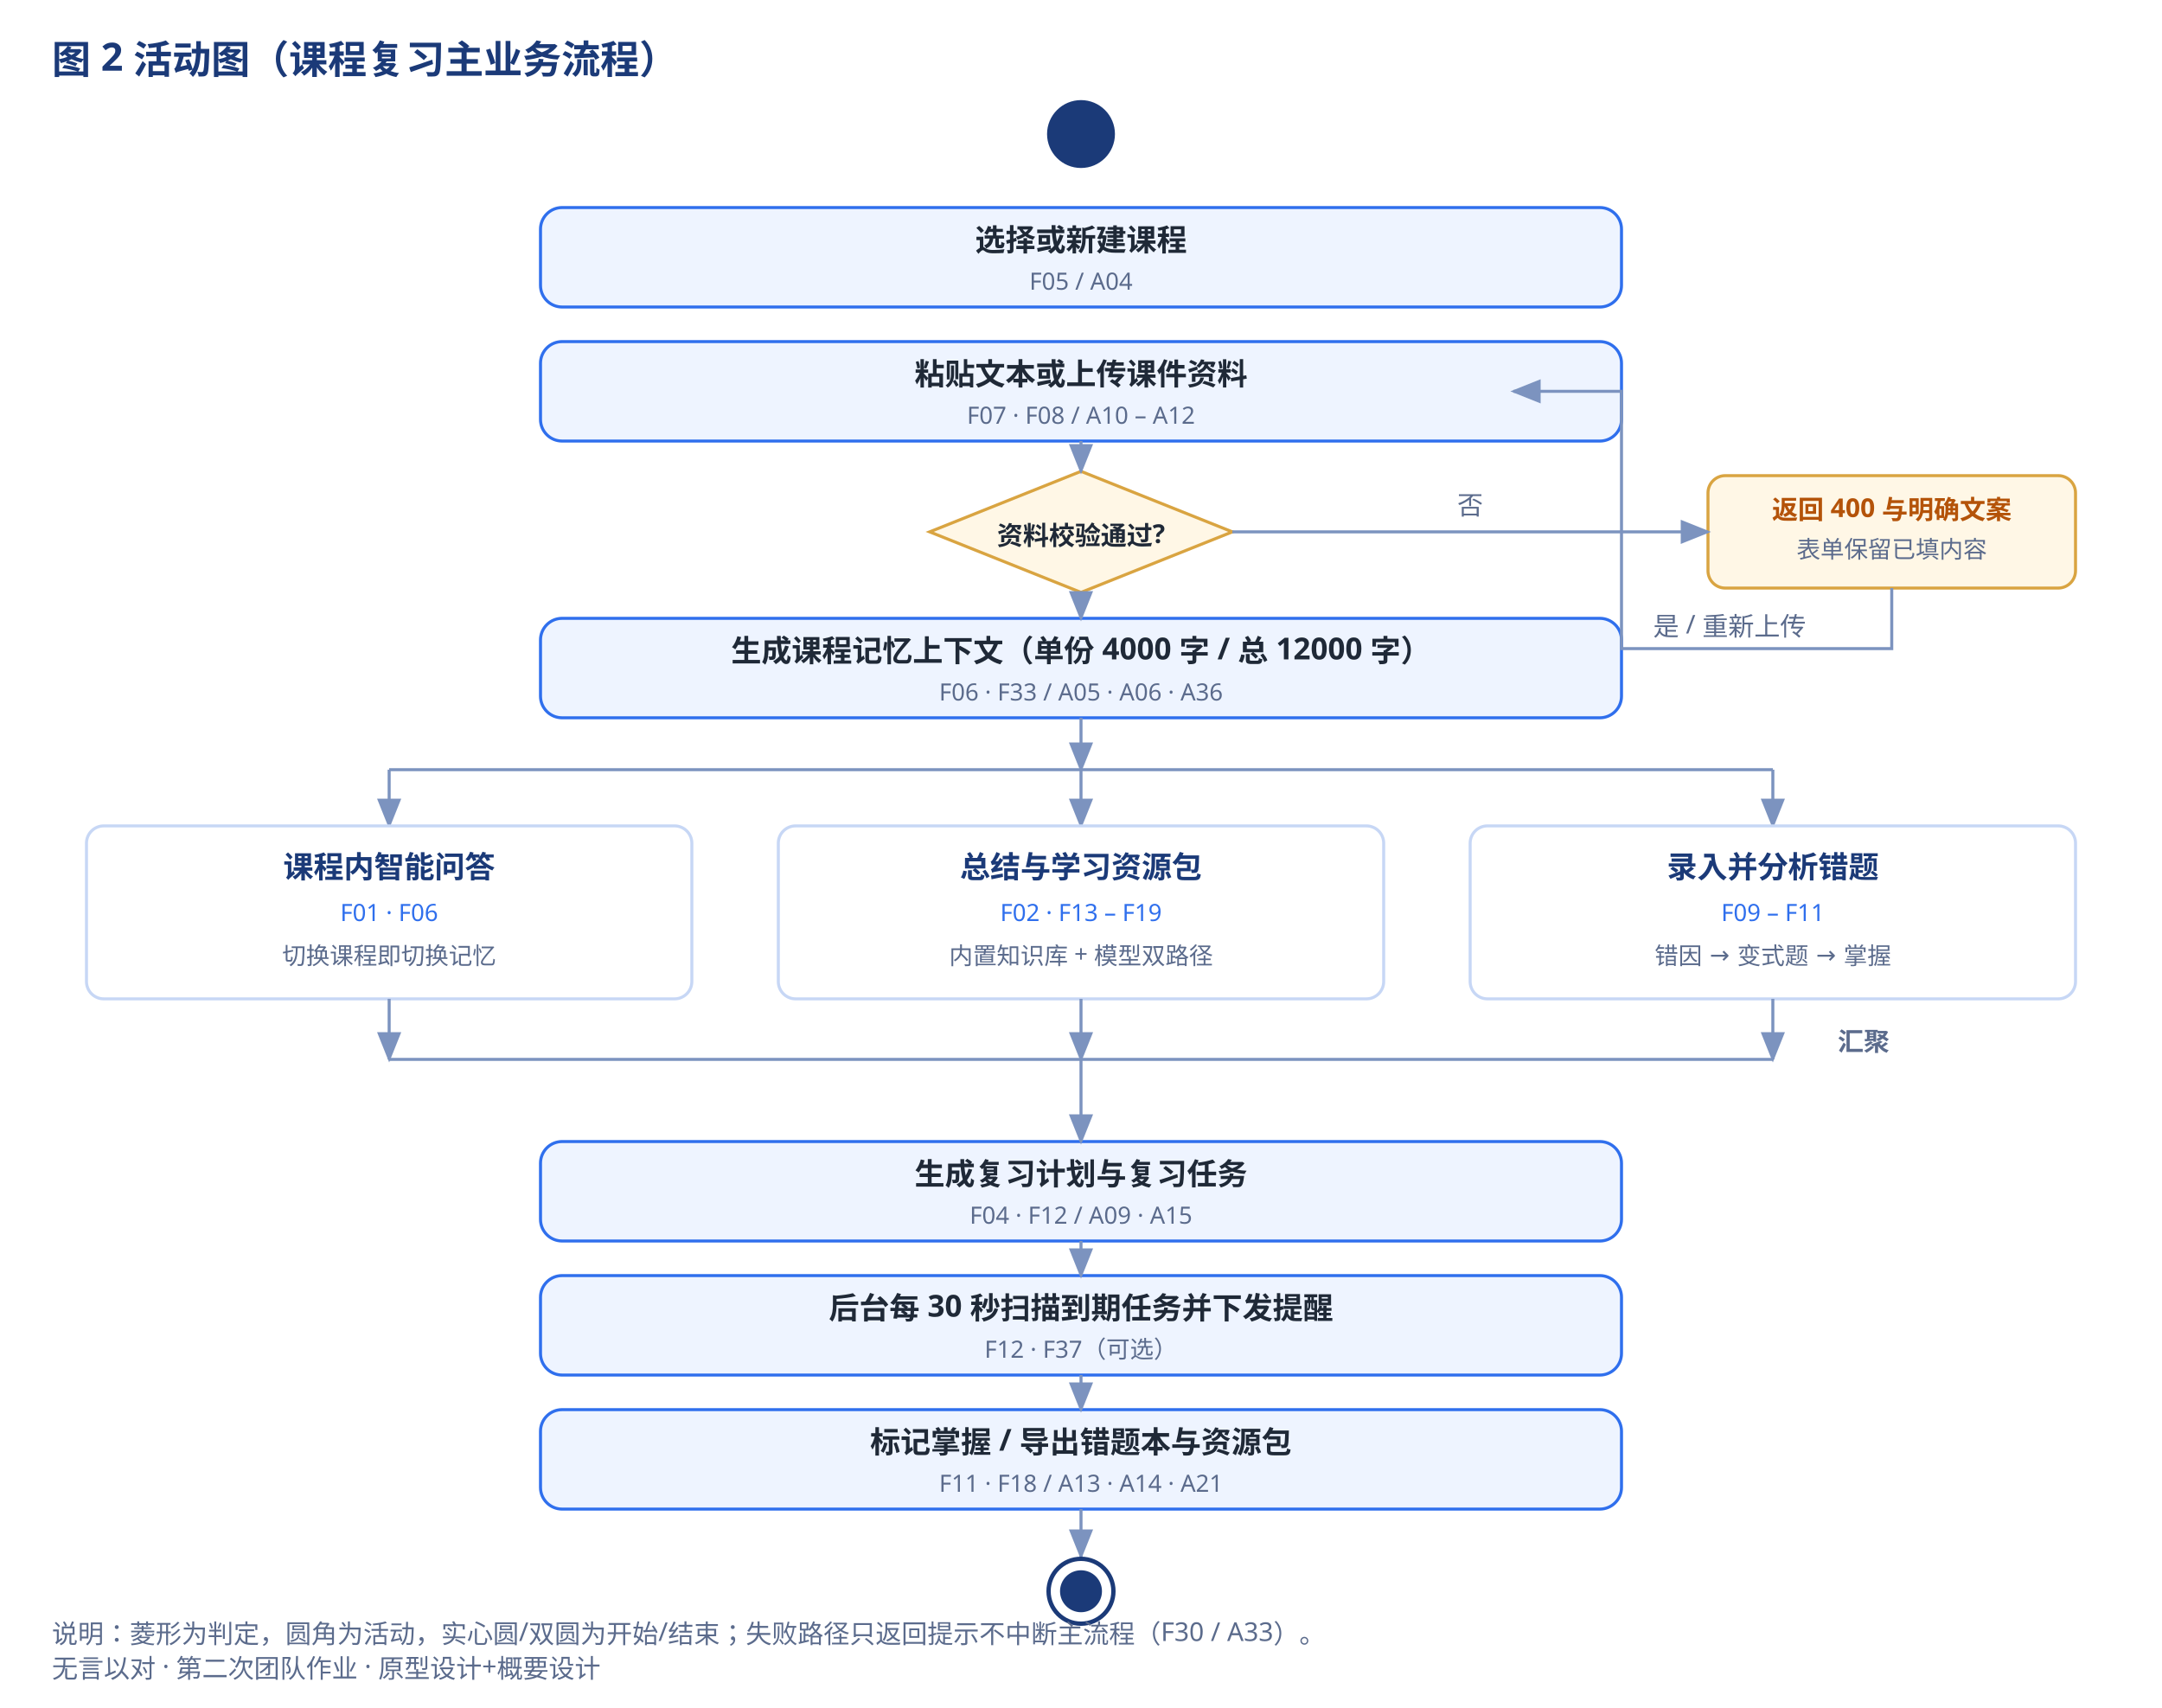
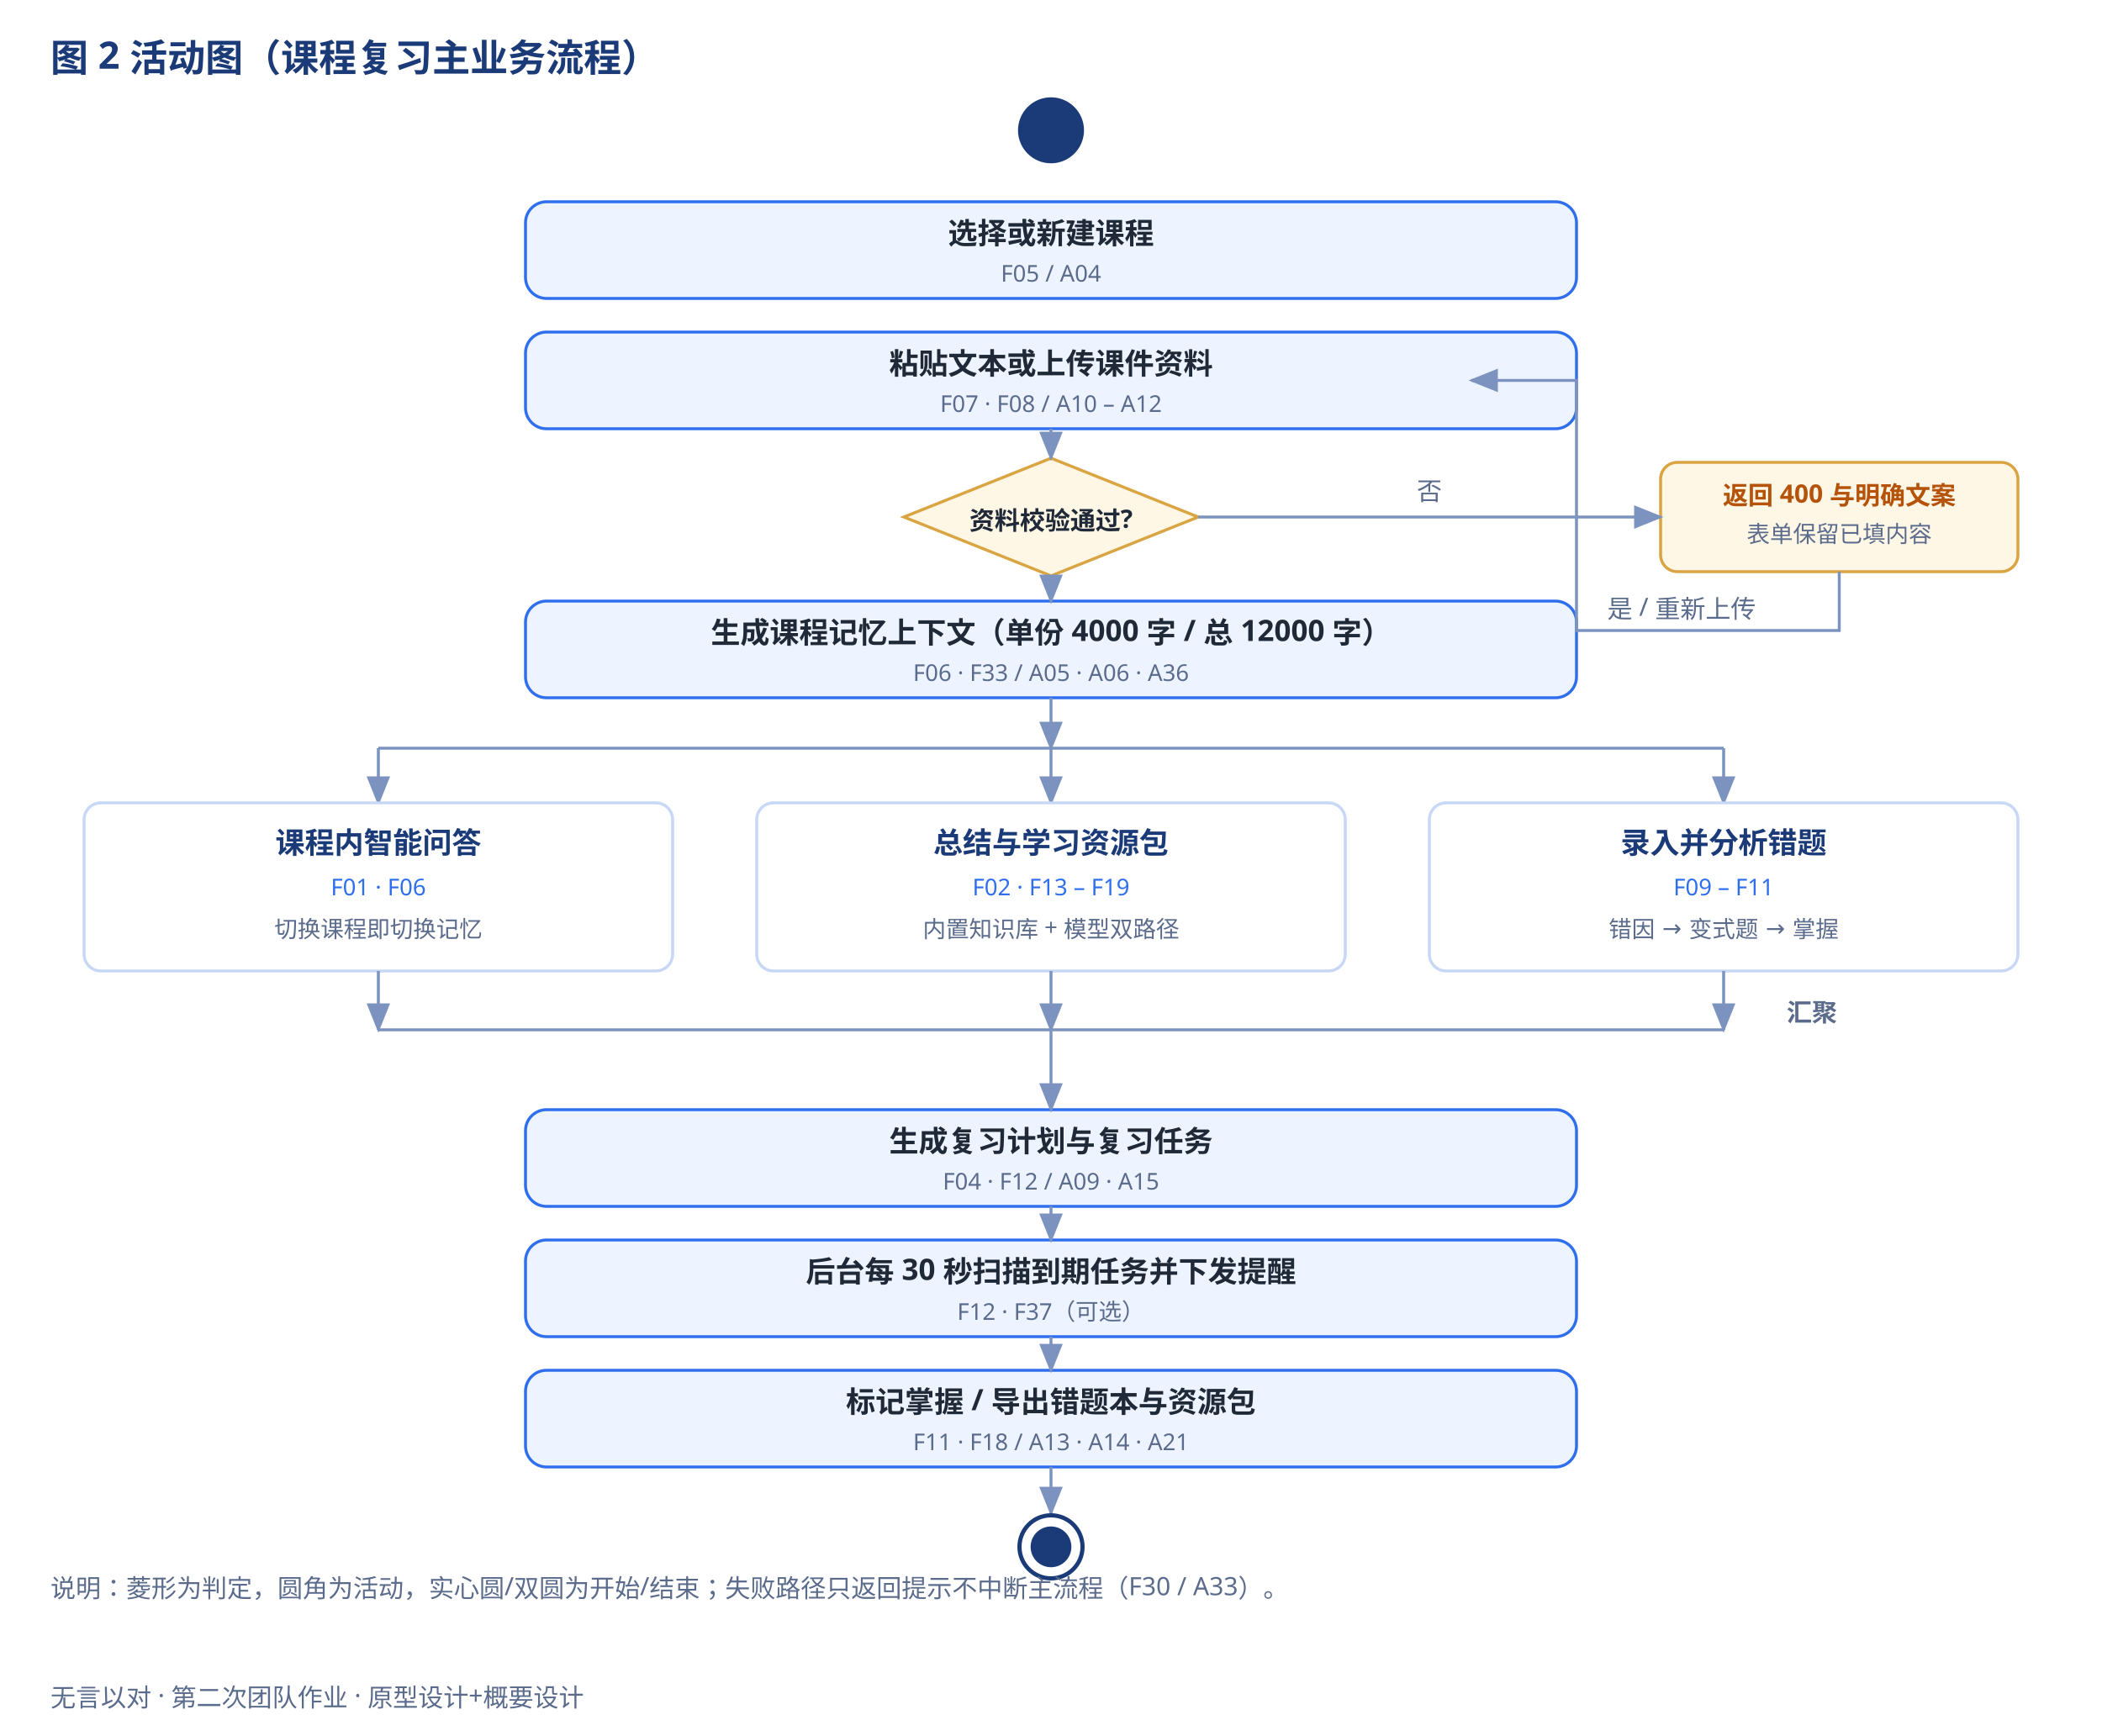
- <svg xmlns="http://www.w3.org/2000/svg" width="1000" height="790" viewBox="0 0 1000 790">
+ <svg xmlns="http://www.w3.org/2000/svg" width="1000" height="826" viewBox="0 0 1000 826">
  <defs>
    <marker id="ar" markerWidth="10" markerHeight="8" refX="9" refY="4" orient="auto" markerUnits="strokeWidth">
      <path d="M0,0 L10,4 L0,8 z" fill="#7C93BF" />
    </marker>
  </defs>
-   <rect x="0" y="0" width="1000" height="790" fill="#FFFFFF" />
+   <rect x="0" y="0" width="1000" height="826" fill="#FFFFFF" />
  <text x="24" y="34" font-size="18" text-anchor="start" font-weight="bold" fill="#1B3A78" font-family="Microsoft YaHei, PingFang SC, SimHei, sans-serif">图 2  活动图（课程复习主业务流程）</text>
  <ellipse cx="500" cy="62" rx="15" ry="15" fill="#1B3A78" stroke="#1B3A78" stroke-width="1.4" />
  <rect x="250" y="96" width="500" height="46" rx="10" fill="#EEF4FF" stroke="#2F6FED" stroke-width="1.4" />
  <text x="500" y="116" font-size="14" text-anchor="middle" font-weight="bold" fill="#1F2937" font-family="Microsoft YaHei, PingFang SC, SimHei, sans-serif">选择或新建课程</text>
  <text x="500" y="134" font-size="11" text-anchor="middle" font-weight="normal" fill="#5B6B8C" font-family="Microsoft YaHei, PingFang SC, SimHei, sans-serif">F05 / A04</text>
  <rect x="250" y="158" width="500" height="46" rx="10" fill="#EEF4FF" stroke="#2F6FED" stroke-width="1.4" />
  <text x="500" y="178" font-size="14" text-anchor="middle" font-weight="bold" fill="#1F2937" font-family="Microsoft YaHei, PingFang SC, SimHei, sans-serif">粘贴文本或上传课件资料</text>
  <text x="500" y="196" font-size="11" text-anchor="middle" font-weight="normal" fill="#5B6B8C" font-family="Microsoft YaHei, PingFang SC, SimHei, sans-serif">F07 · F08 / A10 – A12</text>
  <rect x="250" y="286" width="500" height="46" rx="10" fill="#EEF4FF" stroke="#2F6FED" stroke-width="1.4" />
  <text x="500" y="306" font-size="14" text-anchor="middle" font-weight="bold" fill="#1F2937" font-family="Microsoft YaHei, PingFang SC, SimHei, sans-serif">生成课程记忆上下文（单份 4000 字 / 总 12000 字）</text>
  <text x="500" y="324" font-size="11" text-anchor="middle" font-weight="normal" fill="#5B6B8C" font-family="Microsoft YaHei, PingFang SC, SimHei, sans-serif">F06 · F33 / A05 · A06 · A36</text>
  <rect x="250" y="528" width="500" height="46" rx="10" fill="#EEF4FF" stroke="#2F6FED" stroke-width="1.4" />
  <text x="500" y="548" font-size="14" text-anchor="middle" font-weight="bold" fill="#1F2937" font-family="Microsoft YaHei, PingFang SC, SimHei, sans-serif">生成复习计划与复习任务</text>
  <text x="500" y="566" font-size="11" text-anchor="middle" font-weight="normal" fill="#5B6B8C" font-family="Microsoft YaHei, PingFang SC, SimHei, sans-serif">F04 · F12 / A09 · A15</text>
  <rect x="250" y="590" width="500" height="46" rx="10" fill="#EEF4FF" stroke="#2F6FED" stroke-width="1.4" />
  <text x="500" y="610" font-size="14" text-anchor="middle" font-weight="bold" fill="#1F2937" font-family="Microsoft YaHei, PingFang SC, SimHei, sans-serif">后台每 30 秒扫描到期任务并下发提醒</text>
  <text x="500" y="628" font-size="11" text-anchor="middle" font-weight="normal" fill="#5B6B8C" font-family="Microsoft YaHei, PingFang SC, SimHei, sans-serif">F12 · F37（可选）</text>
  <rect x="250" y="652" width="500" height="46" rx="10" fill="#EEF4FF" stroke="#2F6FED" stroke-width="1.4" />
  <text x="500" y="672" font-size="14" text-anchor="middle" font-weight="bold" fill="#1F2937" font-family="Microsoft YaHei, PingFang SC, SimHei, sans-serif">标记掌握 / 导出错题本与资源包</text>
  <text x="500" y="690" font-size="11" text-anchor="middle" font-weight="normal" fill="#5B6B8C" font-family="Microsoft YaHei, PingFang SC, SimHei, sans-serif">F11 · F18 / A13 · A14 · A21</text>
  <polygon points="500.0,218 570,246.0 500.0,274 430,246.0" fill="#FFF7E6" stroke="#D9A441" stroke-width="1.4" />
  <text x="500" y="252" font-size="12" text-anchor="middle" font-weight="bold" fill="#1F2937" font-family="Microsoft YaHei, PingFang SC, SimHei, sans-serif">资料校验通过?</text>
  <line x1="500" y1="204" x2="500" y2="218" stroke="#7C93BF" stroke-width="1.4" marker-end="url(#ar)" />
  <line x1="500" y1="274" x2="500" y2="286" stroke="#7C93BF" stroke-width="1.4" marker-end="url(#ar)" />
  <rect x="790" y="220" width="170" height="52" rx="8" fill="#FFF7E6" stroke="#D9A441" stroke-width="1.4" />
  <text x="875" y="240" font-size="12" text-anchor="middle" font-weight="bold" fill="#B45309" font-family="Microsoft YaHei, PingFang SC, SimHei, sans-serif">返回 400 与明确文案</text>
  <text x="875" y="258" font-size="11" text-anchor="middle" font-weight="normal" fill="#5B6B8C" font-family="Microsoft YaHei, PingFang SC, SimHei, sans-serif">表单保留已填内容</text>
  <line x1="570" y1="246" x2="790" y2="246" stroke="#7C93BF" stroke-width="1.4" marker-end="url(#ar)" />
  <text x="680" y="238" font-size="12" text-anchor="middle" font-weight="normal" fill="#5B6B8C" font-family="Microsoft YaHei, PingFang SC, SimHei, sans-serif">否</text>
  <polyline points="875,272 875,300 750,300 750,181 700,181" fill="none" stroke="#7C93BF" stroke-width="1.4" marker-end="url(#ar)" />
  <text x="800" y="294" font-size="12" text-anchor="middle" font-weight="normal" fill="#5B6B8C" font-family="Microsoft YaHei, PingFang SC, SimHei, sans-serif">是 / 重新上传</text>
  <text x="500" y="210" font-size="11" text-anchor="middle" font-weight="normal" fill="#5B6B8C" font-family="Microsoft YaHei, PingFang SC, SimHei, sans-serif" />
  <line x1="500" y1="332" x2="500" y2="356" stroke="#7C93BF" stroke-width="1.4" marker-end="url(#ar)" />
  <line x1="180" y1="356" x2="820" y2="356" stroke="#7C93BF" stroke-width="1.4" />
  <line x1="180" y1="356" x2="180" y2="382" stroke="#7C93BF" stroke-width="1.4" marker-end="url(#ar)" />
  <rect x="40" y="382" width="280" height="80" rx="8" fill="#FFFFFF" stroke="#C7D7F5" stroke-width="1.4" />
  <text x="180" y="406" font-size="14" text-anchor="middle" font-weight="bold" fill="#1B3A78" font-family="Microsoft YaHei, PingFang SC, SimHei, sans-serif">课程内智能问答</text>
  <text x="180" y="426" font-size="11" text-anchor="middle" font-weight="normal" fill="#2F6FED" font-family="Microsoft YaHei, PingFang SC, SimHei, sans-serif">F01 · F06</text>
  <text x="180" y="446" font-size="11" text-anchor="middle" font-weight="normal" fill="#5B6B8C" font-family="Microsoft YaHei, PingFang SC, SimHei, sans-serif">切换课程即切换记忆</text>
  <line x1="180" y1="462" x2="180" y2="490" stroke="#7C93BF" stroke-width="1.4" marker-end="url(#ar)" />
  <line x1="500" y1="356" x2="500" y2="382" stroke="#7C93BF" stroke-width="1.4" marker-end="url(#ar)" />
  <rect x="360" y="382" width="280" height="80" rx="8" fill="#FFFFFF" stroke="#C7D7F5" stroke-width="1.4" />
  <text x="500" y="406" font-size="14" text-anchor="middle" font-weight="bold" fill="#1B3A78" font-family="Microsoft YaHei, PingFang SC, SimHei, sans-serif">总结与学习资源包</text>
  <text x="500" y="426" font-size="11" text-anchor="middle" font-weight="normal" fill="#2F6FED" font-family="Microsoft YaHei, PingFang SC, SimHei, sans-serif">F02 · F13 – F19</text>
  <text x="500" y="446" font-size="11" text-anchor="middle" font-weight="normal" fill="#5B6B8C" font-family="Microsoft YaHei, PingFang SC, SimHei, sans-serif">内置知识库 + 模型双路径</text>
  <line x1="500" y1="462" x2="500" y2="490" stroke="#7C93BF" stroke-width="1.4" marker-end="url(#ar)" />
  <line x1="820" y1="356" x2="820" y2="382" stroke="#7C93BF" stroke-width="1.4" marker-end="url(#ar)" />
  <rect x="680" y="382" width="280" height="80" rx="8" fill="#FFFFFF" stroke="#C7D7F5" stroke-width="1.4" />
  <text x="820" y="406" font-size="14" text-anchor="middle" font-weight="bold" fill="#1B3A78" font-family="Microsoft YaHei, PingFang SC, SimHei, sans-serif">录入并分析错题</text>
  <text x="820" y="426" font-size="11" text-anchor="middle" font-weight="normal" fill="#2F6FED" font-family="Microsoft YaHei, PingFang SC, SimHei, sans-serif">F09 – F11</text>
  <text x="820" y="446" font-size="11" text-anchor="middle" font-weight="normal" fill="#5B6B8C" font-family="Microsoft YaHei, PingFang SC, SimHei, sans-serif">错因 → 变式题 → 掌握</text>
  <line x1="820" y1="462" x2="820" y2="490" stroke="#7C93BF" stroke-width="1.4" marker-end="url(#ar)" />
  <line x1="180" y1="490" x2="820" y2="490" stroke="#7C93BF" stroke-width="1.4" />
  <line x1="500" y1="490" x2="500" y2="528" stroke="#7C93BF" stroke-width="1.4" marker-end="url(#ar)" />
  <text x="850" y="486" font-size="12" text-anchor="start" font-weight="bold" fill="#5B6B8C" font-family="Microsoft YaHei, PingFang SC, SimHei, sans-serif">汇聚</text>
  <line x1="500" y1="574" x2="500" y2="590" stroke="#7C93BF" stroke-width="1.4" marker-end="url(#ar)" />
  <line x1="500" y1="636" x2="500" y2="652" stroke="#7C93BF" stroke-width="1.4" marker-end="url(#ar)" />
  <line x1="500" y1="698" x2="500" y2="720" stroke="#7C93BF" stroke-width="1.4" marker-end="url(#ar)" />
  <ellipse cx="500" cy="736" rx="15" ry="15" fill="#FFFFFF" stroke="#1B3A78" stroke-width="2" />
  <ellipse cx="500" cy="736" rx="9" ry="9" fill="#1B3A78" stroke="#1B3A78" stroke-width="1.4" />
  <text x="24" y="760" font-size="12" text-anchor="start" font-weight="normal" fill="#5B6B8C" font-family="Microsoft YaHei, PingFang SC, SimHei, sans-serif">说明：菱形为判定，圆角为活动，实心圆/双圆为开始/结束；失败路径只返回提示不中断主流程（F30 / A33）。</text>
-   <text x="24" y="776" font-size="12" text-anchor="start" font-weight="normal" fill="#5B6B8C" font-family="Microsoft YaHei, PingFang SC, SimHei, sans-serif">无言以对 · 第二次团队作业 · 原型设计+概要设计</text>
+   <text x="24" y="812" font-size="12" text-anchor="start" font-weight="normal" fill="#5B6B8C" font-family="Microsoft YaHei, PingFang SC, SimHei, sans-serif">无言以对 · 第二次团队作业 · 原型设计+概要设计</text>
</svg>
